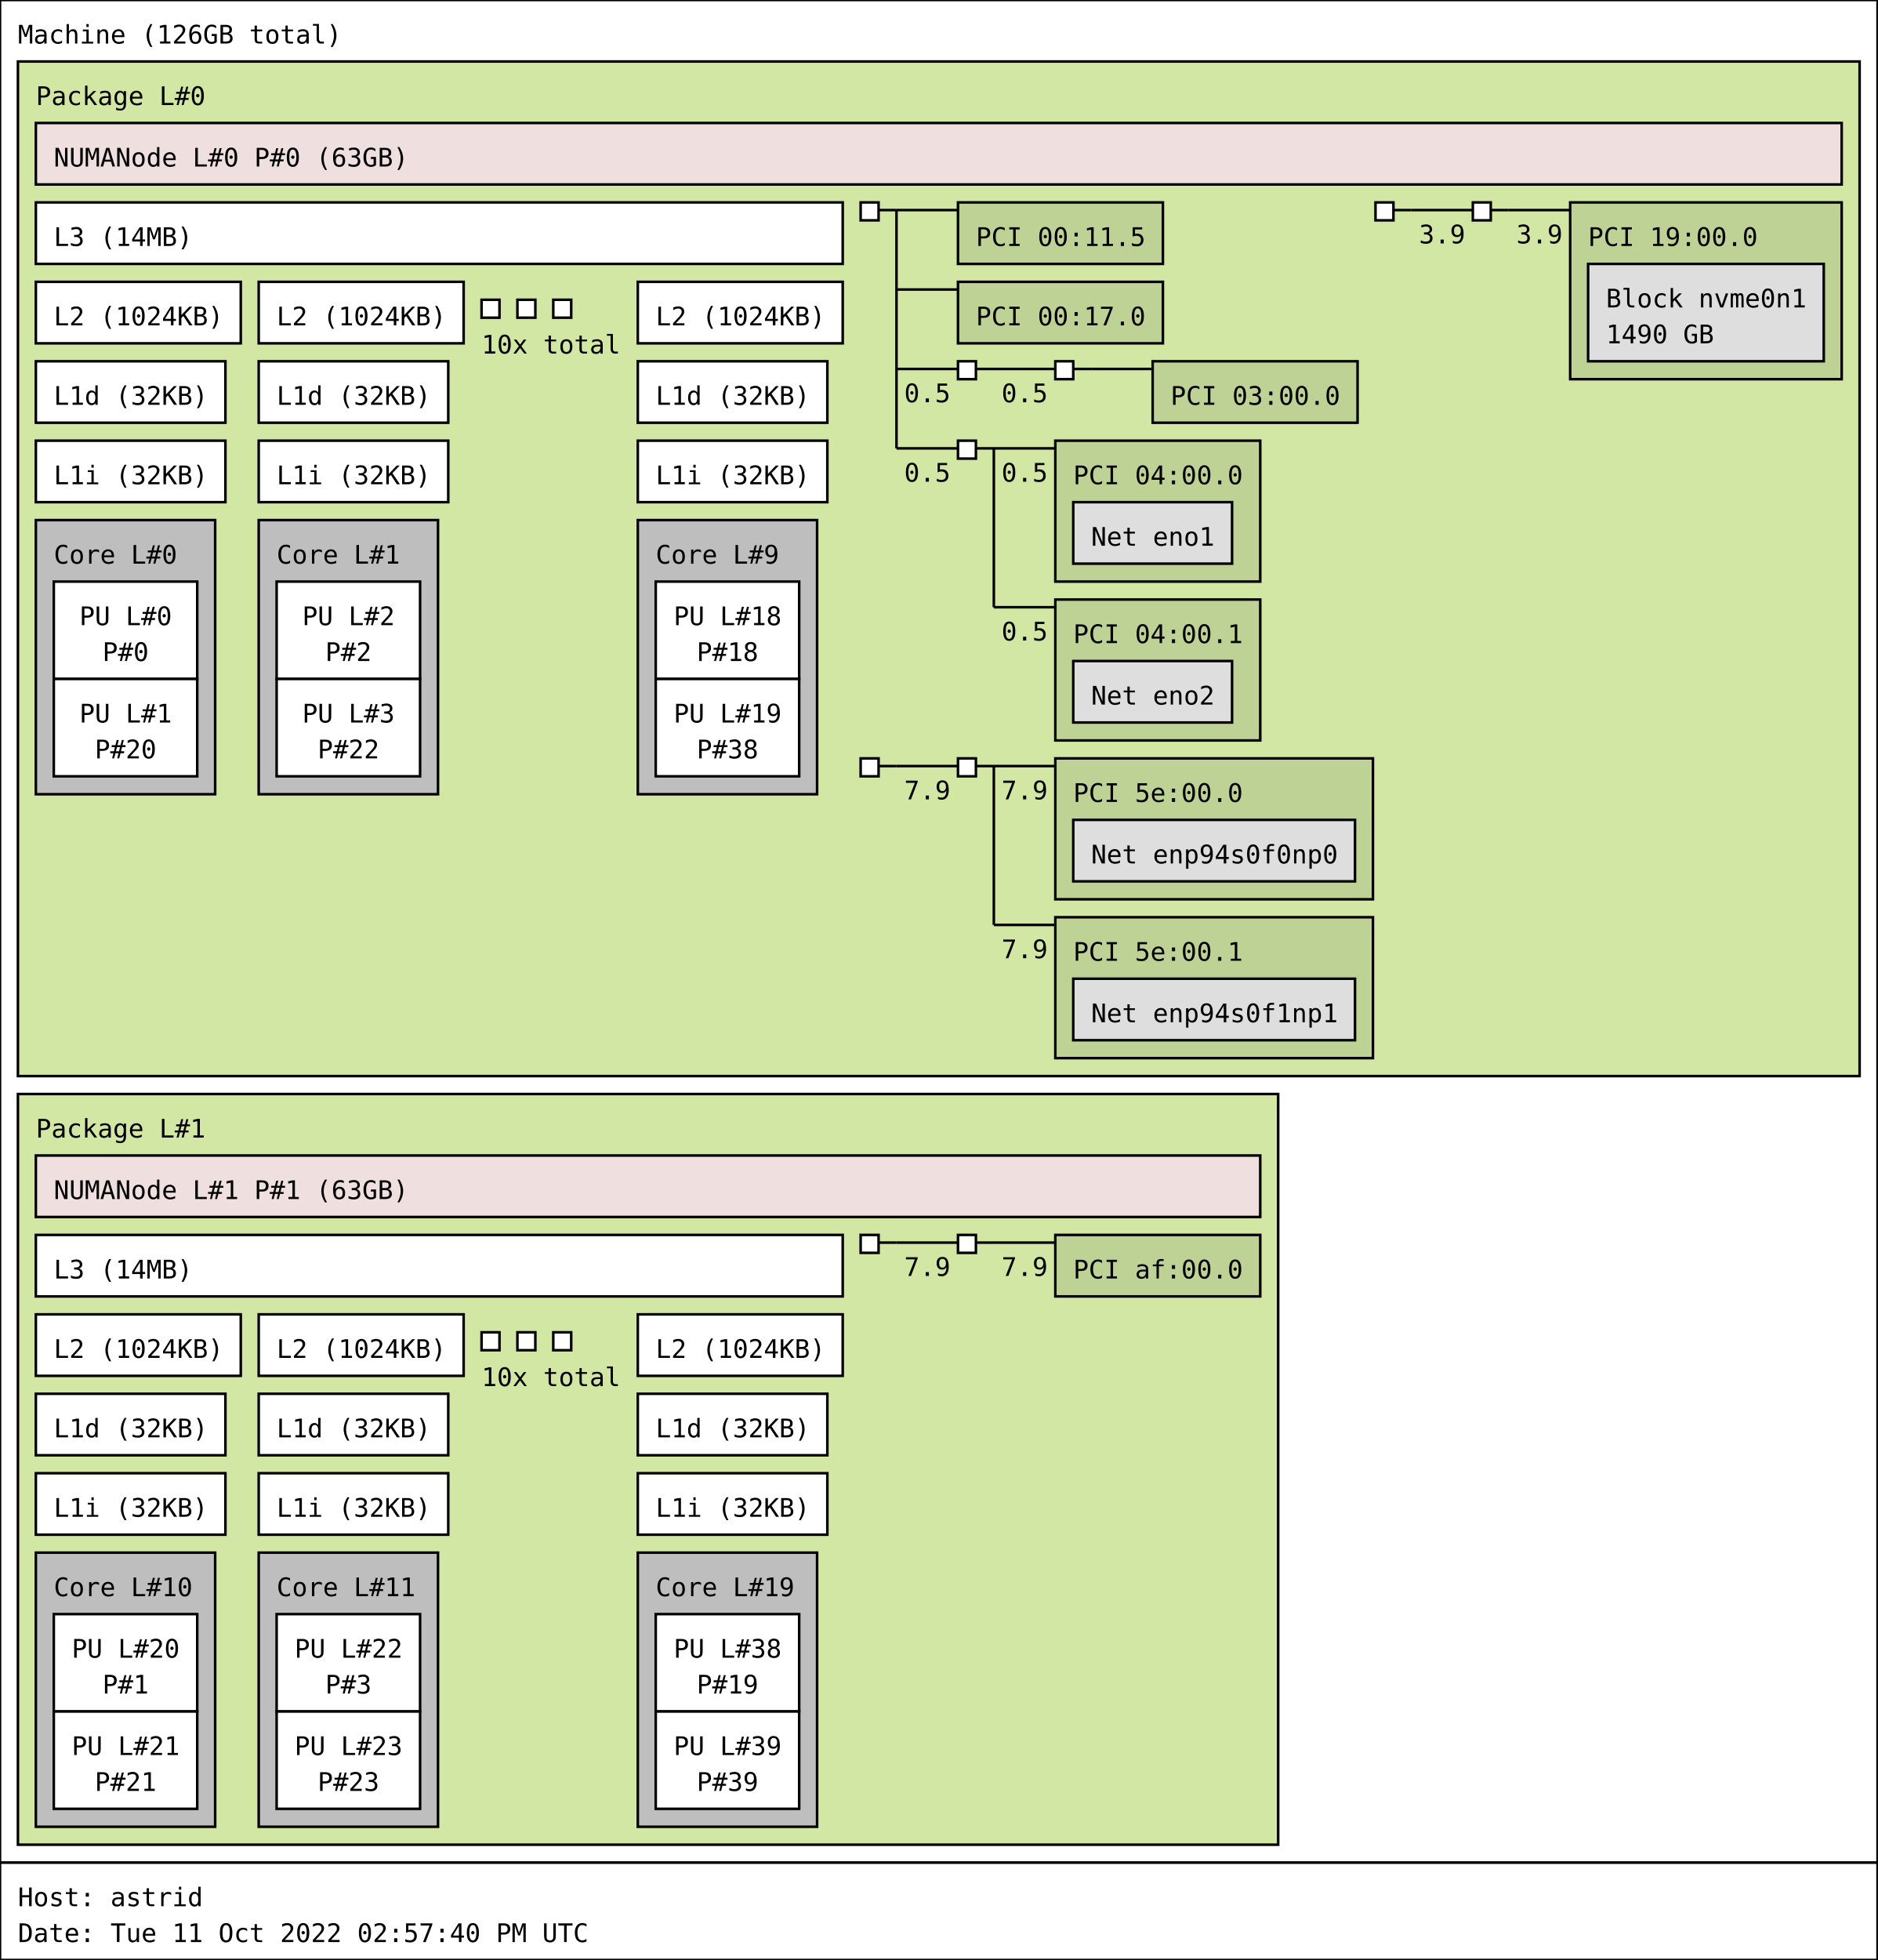
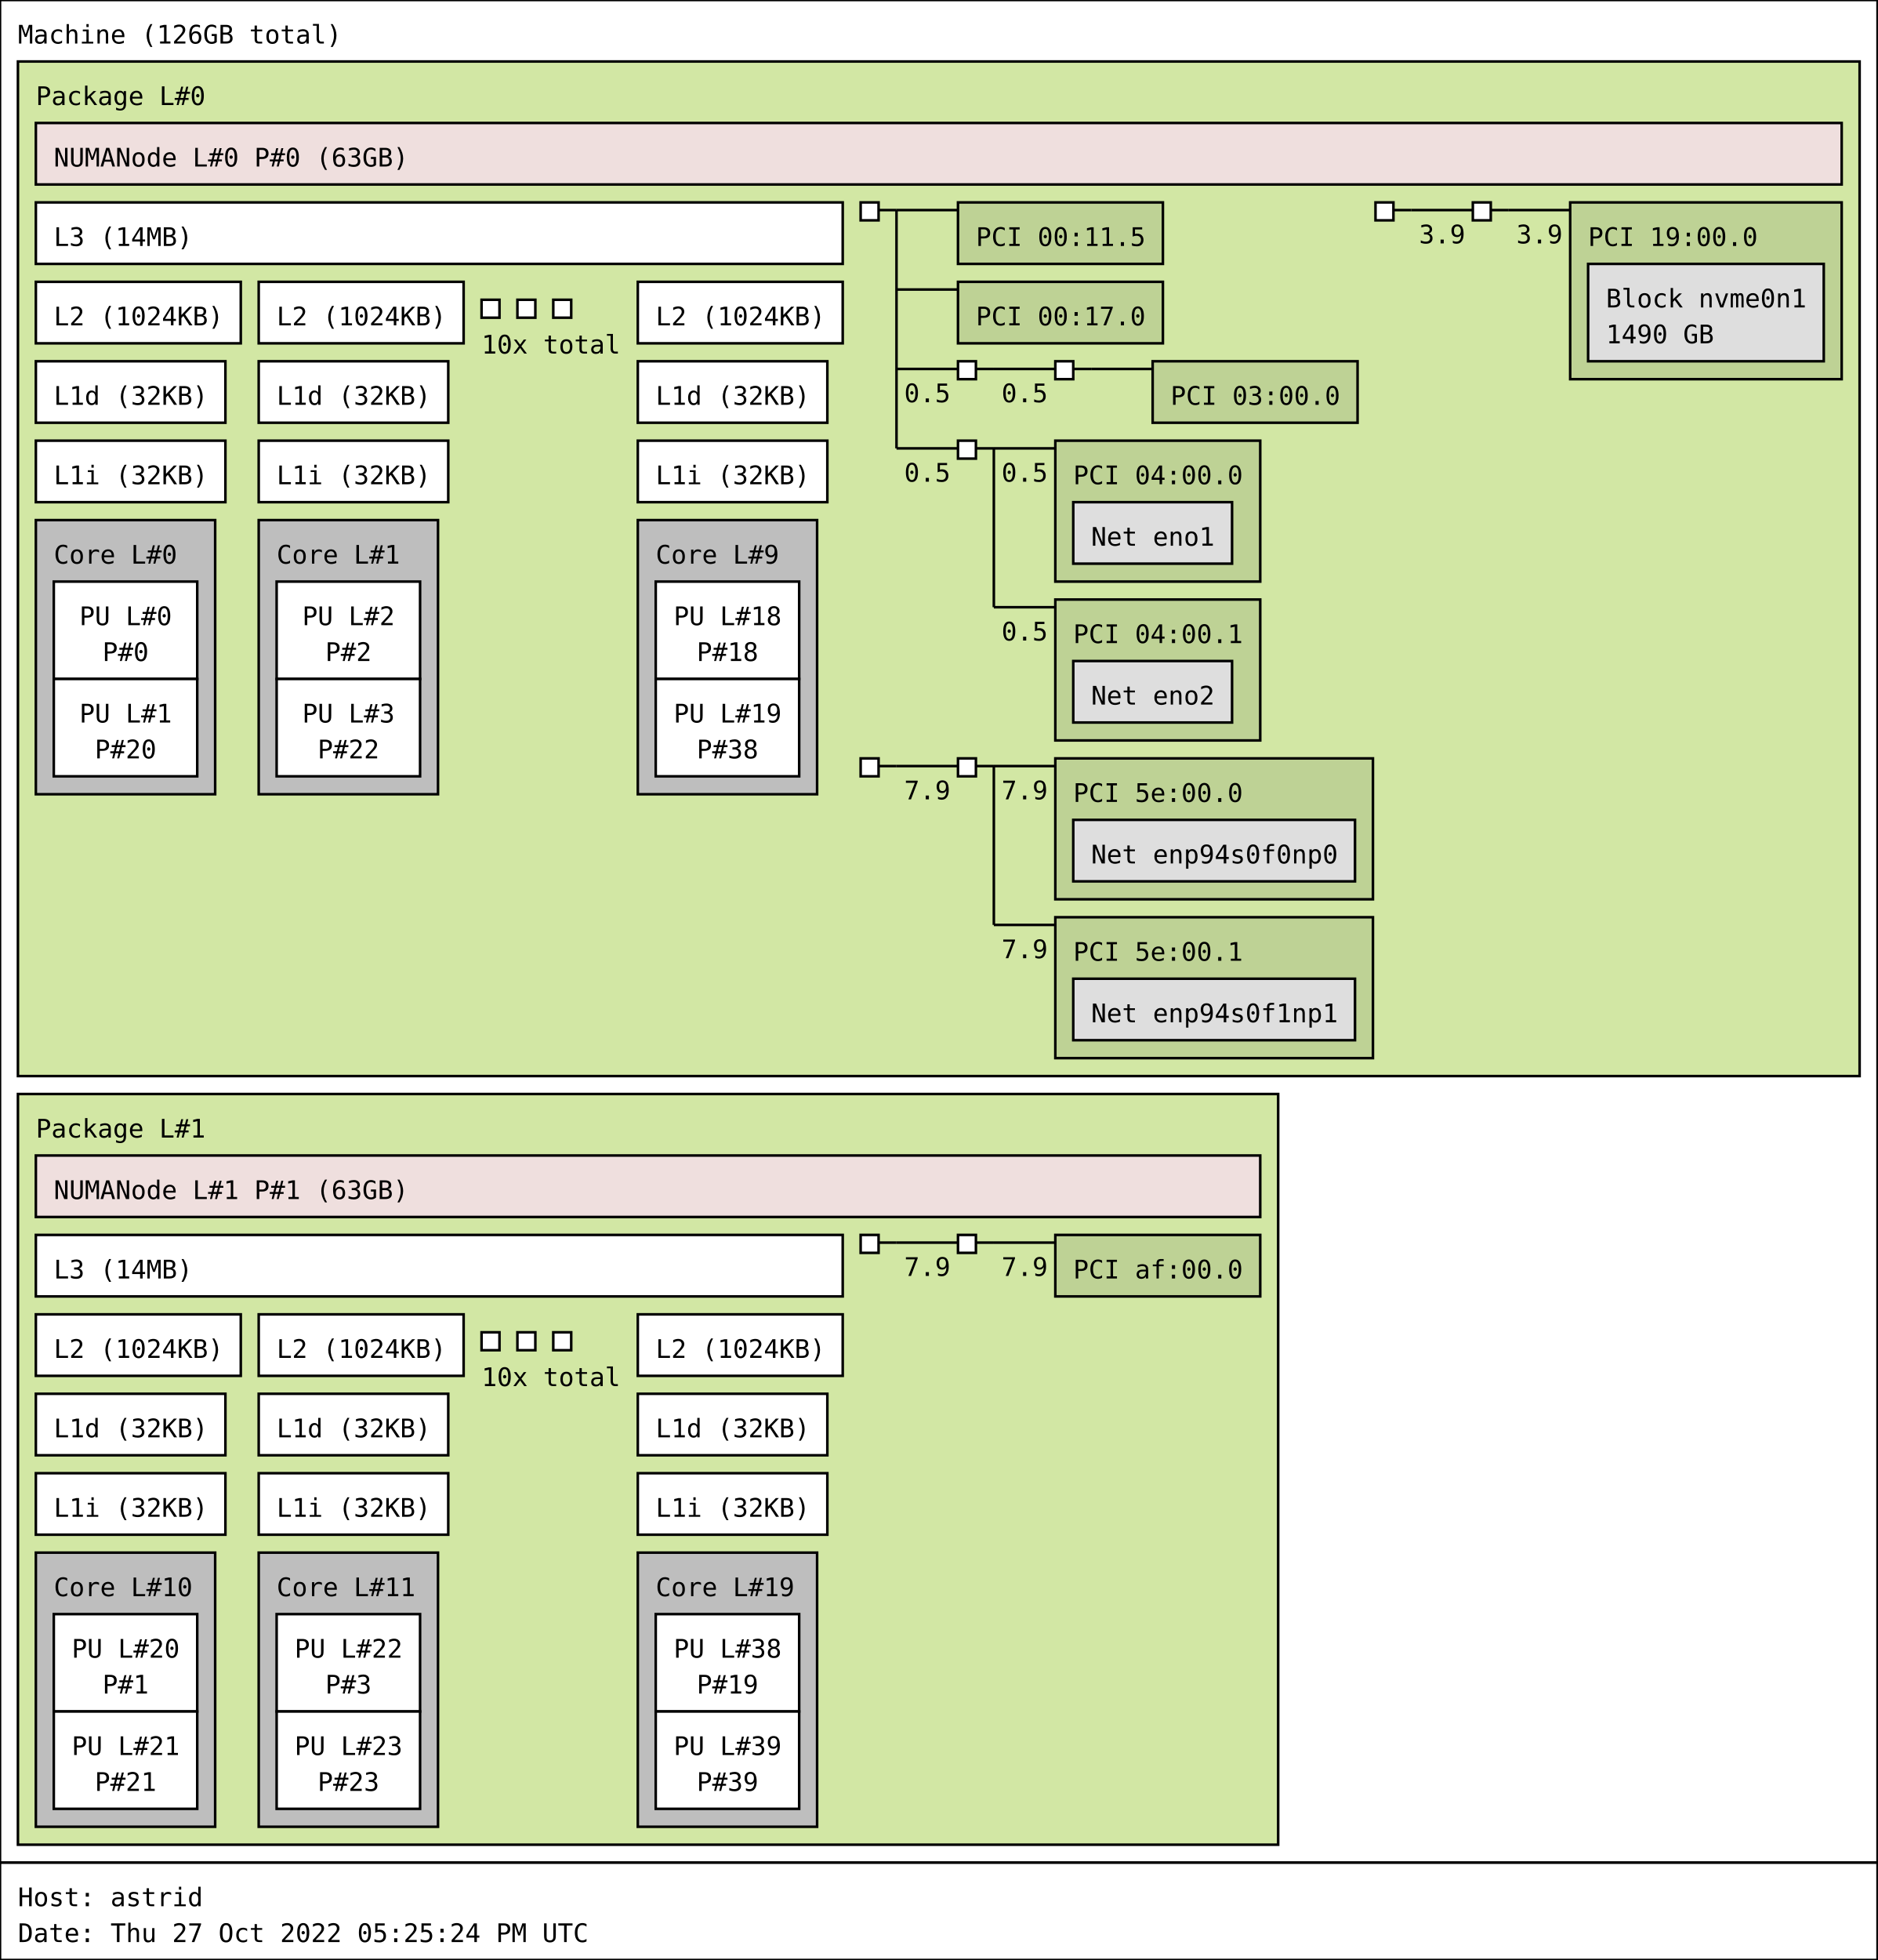
<svg xmlns="http://www.w3.org/2000/svg" width="733px" height="765px" viewBox="0 0 733px 765px" version="1.1">
  <rect id="Machine_0_rect" class="Machine" x="0" y="0" width="733" height="727" fill="rgb(255,255,255)" stroke="rgb(0,0,0)" stroke-width="1" />
  <text id="Machine_0_text" class="Machine" font-family="Monospace" x="7" y="17" fill="rgb(0,0,0)" font-size="10px">Machine (126GB total)</text>
  <rect id="Package_0_rect" class="Package" x="7" y="24" width="719" height="396" fill="rgb(210,231,164)" stroke="rgb(0,0,0)" stroke-width="1" />
  <text id="Package_0_text" class="Package" font-family="Monospace" x="14" y="41" fill="rgb(0,0,0)" font-size="10px">Package L#0</text>
  <rect id="L3_0_rect" class="L3" x="14" y="79" width="315" height="24" fill="rgb(255,255,255)" stroke="rgb(0,0,0)" stroke-width="1" />
  <text id="L3_0_text" class="L3" font-family="Monospace" x="21" y="96" fill="rgb(0,0,0)" font-size="10px">L3 (14MB)</text>
  <rect id="L2_0_rect" class="L2" x="14" y="110" width="80" height="24" fill="rgb(255,255,255)" stroke="rgb(0,0,0)" stroke-width="1" />
  <text id="L2_0_text" class="L2" font-family="Monospace" x="21" y="127" fill="rgb(0,0,0)" font-size="10px">L2 (1024KB)</text>
  <rect id="L1d_0_rect" class="L1d" x="14" y="141" width="74" height="24" fill="rgb(255,255,255)" stroke="rgb(0,0,0)" stroke-width="1" />
  <text id="L1d_0_text" class="L1d" font-family="Monospace" x="21" y="158" fill="rgb(0,0,0)" font-size="10px">L1d (32KB)</text>
  <rect id="L1i_0_rect" class="L1i" x="14" y="172" width="74" height="24" fill="rgb(255,255,255)" stroke="rgb(0,0,0)" stroke-width="1" />
  <text id="L1i_0_text" class="L1i" font-family="Monospace" x="21" y="189" fill="rgb(0,0,0)" font-size="10px">L1i (32KB)</text>
  <rect id="Core_0_rect" class="Core" x="14" y="203" width="70" height="107" fill="rgb(190,190,190)" stroke="rgb(0,0,0)" stroke-width="1" />
  <text id="Core_0_text" class="Core" font-family="Monospace" x="21" y="220" fill="rgb(0,0,0)" font-size="10px">Core L#0</text>
  <rect id="PU_0_rect" class="PU" x="21" y="227" width="56" height="38" fill="rgb(255,255,255)" stroke="rgb(0,0,0)" stroke-width="1" />
  <text id="PU_0_text" class="PU" font-family="Monospace" x="31" y="244" fill="rgb(0,0,0)" font-size="10px">PU L#0</text>
  <text id="PU_0_text_1" class="PU" font-family="Monospace" x="40" y="258" fill="rgb(0,0,0)" font-size="10px">P#0</text>
  <rect id="PU_1_rect" class="PU" x="21" y="265" width="56" height="38" fill="rgb(255,255,255)" stroke="rgb(0,0,0)" stroke-width="1" />
  <text id="PU_1_text" class="PU" font-family="Monospace" x="31" y="282" fill="rgb(0,0,0)" font-size="10px">PU L#1</text>
  <text id="PU_1_text_1" class="PU" font-family="Monospace" x="37" y="296" fill="rgb(0,0,0)" font-size="10px">P#20</text>
  <rect id="L2_1_rect" class="L2" x="101" y="110" width="80" height="24" fill="rgb(255,255,255)" stroke="rgb(0,0,0)" stroke-width="1" />
  <text id="L2_1_text" class="L2" font-family="Monospace" x="108" y="127" fill="rgb(0,0,0)" font-size="10px">L2 (1024KB)</text>
  <rect id="L1d_1_rect" class="L1d" x="101" y="141" width="74" height="24" fill="rgb(255,255,255)" stroke="rgb(0,0,0)" stroke-width="1" />
  <text id="L1d_1_text" class="L1d" font-family="Monospace" x="108" y="158" fill="rgb(0,0,0)" font-size="10px">L1d (32KB)</text>
  <rect id="L1i_1_rect" class="L1i" x="101" y="172" width="74" height="24" fill="rgb(255,255,255)" stroke="rgb(0,0,0)" stroke-width="1" />
  <text id="L1i_1_text" class="L1i" font-family="Monospace" x="108" y="189" fill="rgb(0,0,0)" font-size="10px">L1i (32KB)</text>
  <rect id="Core_1_rect" class="Core" x="101" y="203" width="70" height="107" fill="rgb(190,190,190)" stroke="rgb(0,0,0)" stroke-width="1" />
  <text id="Core_1_text" class="Core" font-family="Monospace" x="108" y="220" fill="rgb(0,0,0)" font-size="10px">Core L#1</text>
  <rect id="PU_2_rect" class="PU" x="108" y="227" width="56" height="38" fill="rgb(255,255,255)" stroke="rgb(0,0,0)" stroke-width="1" />
  <text id="PU_2_text" class="PU" font-family="Monospace" x="118" y="244" fill="rgb(0,0,0)" font-size="10px">PU L#2</text>
  <text id="PU_2_text_1" class="PU" font-family="Monospace" x="127" y="258" fill="rgb(0,0,0)" font-size="10px">P#2</text>
  <rect id="PU_3_rect" class="PU" x="108" y="265" width="56" height="38" fill="rgb(255,255,255)" stroke="rgb(0,0,0)" stroke-width="1" />
  <text id="PU_3_text" class="PU" font-family="Monospace" x="118" y="282" fill="rgb(0,0,0)" font-size="10px">PU L#3</text>
  <text id="PU_3_text_1" class="PU" font-family="Monospace" x="124" y="296" fill="rgb(0,0,0)" font-size="10px">P#22</text>
  <rect id="L2_2_rect" class="L2" x="188" y="117" width="7" height="7" fill="rgb(255,255,255)" stroke="rgb(0,0,0)" stroke-width="1" />
  <rect id="L2_2_rect" class="L2" x="202" y="117" width="7" height="7" fill="rgb(255,255,255)" stroke="rgb(0,0,0)" stroke-width="1" />
  <rect id="L2_2_rect" class="L2" x="216" y="117" width="7" height="7" fill="rgb(255,255,255)" stroke="rgb(0,0,0)" stroke-width="1" />
  <text id="L2_2_text" class="L2" font-family="Monospace" x="188" y="138" fill="rgb(0,0,0)" font-size="10px">10x total</text>
  <rect id="L2_9_rect" class="L2" x="249" y="110" width="80" height="24" fill="rgb(255,255,255)" stroke="rgb(0,0,0)" stroke-width="1" />
  <text id="L2_9_text" class="L2" font-family="Monospace" x="256" y="127" fill="rgb(0,0,0)" font-size="10px">L2 (1024KB)</text>
  <rect id="L1d_9_rect" class="L1d" x="249" y="141" width="74" height="24" fill="rgb(255,255,255)" stroke="rgb(0,0,0)" stroke-width="1" />
  <text id="L1d_9_text" class="L1d" font-family="Monospace" x="256" y="158" fill="rgb(0,0,0)" font-size="10px">L1d (32KB)</text>
  <rect id="L1i_9_rect" class="L1i" x="249" y="172" width="74" height="24" fill="rgb(255,255,255)" stroke="rgb(0,0,0)" stroke-width="1" />
  <text id="L1i_9_text" class="L1i" font-family="Monospace" x="256" y="189" fill="rgb(0,0,0)" font-size="10px">L1i (32KB)</text>
  <rect id="Core_9_rect" class="Core" x="249" y="203" width="70" height="107" fill="rgb(190,190,190)" stroke="rgb(0,0,0)" stroke-width="1" />
  <text id="Core_9_text" class="Core" font-family="Monospace" x="256" y="220" fill="rgb(0,0,0)" font-size="10px">Core L#9</text>
  <rect id="PU_18_rect" class="PU" x="256" y="227" width="56" height="38" fill="rgb(255,255,255)" stroke="rgb(0,0,0)" stroke-width="1" />
  <text id="PU_18_text" class="PU" font-family="Monospace" x="263" y="244" fill="rgb(0,0,0)" font-size="10px">PU L#18</text>
  <text id="PU_18_text_1" class="PU" font-family="Monospace" x="272" y="258" fill="rgb(0,0,0)" font-size="10px">P#18</text>
  <rect id="PU_19_rect" class="PU" x="256" y="265" width="56" height="38" fill="rgb(255,255,255)" stroke="rgb(0,0,0)" stroke-width="1" />
  <text id="PU_19_text" class="PU" font-family="Monospace" x="263" y="282" fill="rgb(0,0,0)" font-size="10px">PU L#19</text>
  <text id="PU_19_text_1" class="PU" font-family="Monospace" x="272" y="296" fill="rgb(0,0,0)" font-size="10px">P#38</text>
  <rect id="NUMANode_0_rect" class="NUMANode" x="14" y="48" width="705" height="24" fill="rgb(239,223,222)" stroke="rgb(0,0,0)" stroke-width="1" />
  <text id="NUMANode_0_text" class="NUMANode" font-family="Monospace" x="21" y="65" fill="rgb(0,0,0)" font-size="10px">NUMANode L#0 P#0 (63GB)</text>
  <rect id="HostBridge_0_rect" class="HostBridge" x="336" y="79" width="7" height="7" fill="rgb(255,255,255)" stroke="rgb(0,0,0)" stroke-width="1" />
  <line id="HostBridge_0_line" class="HostBridge" x1="343" y1="82" x2="350" y2="82" stroke="rgb(0,0,0)" stroke-width="1" />
  <line id="HostBridge_0_line_2" class="HostBridge" x1="350" y1="82" x2="374" y2="82" stroke="rgb(0,0,0)" stroke-width="1" />
  <line id="HostBridge_0_line_3" class="HostBridge" x1="350" y1="113" x2="374" y2="113" stroke="rgb(0,0,0)" stroke-width="1" />
  <line id="HostBridge_0_line_4" class="HostBridge" x1="350" y1="144" x2="374" y2="144" stroke="rgb(0,0,0)" stroke-width="1" />
  <text id="HostBridge_0_text_4" class="HostBridge" font-family="Monospace" x="353" y="157" fill="rgb(0,0,0)" font-size="10px">0.5</text>
  <line id="HostBridge_0_line_5" class="HostBridge" x1="350" y1="175" x2="374" y2="175" stroke="rgb(0,0,0)" stroke-width="1" />
  <text id="HostBridge_0_text_5" class="HostBridge" font-family="Monospace" x="353" y="188" fill="rgb(0,0,0)" font-size="10px">0.5</text>
  <line id="HostBridge_0_line_1" class="HostBridge" x1="350" y1="82" x2="350" y2="175" stroke="rgb(0,0,0)" stroke-width="1" />
  <rect id="PCI_0_rect" class="PCI" x="374" y="79" width="80" height="24" fill="rgb(190,210,149)" stroke="rgb(0,0,0)" stroke-width="1" />
  <text id="PCI_0_text" class="PCI" font-family="Monospace" x="381" y="96" fill="rgb(0,0,0)" font-size="10px">PCI 00:11.5</text>
  <rect id="PCI_1_rect" class="PCI" x="374" y="110" width="80" height="24" fill="rgb(190,210,149)" stroke="rgb(0,0,0)" stroke-width="1" />
  <text id="PCI_1_text" class="PCI" font-family="Monospace" x="381" y="127" fill="rgb(0,0,0)" font-size="10px">PCI 00:17.0</text>
  <rect id="PCIBridge_1_rect" class="PCIBridge" x="374" y="141" width="7" height="7" fill="rgb(255,255,255)" stroke="rgb(0,0,0)" stroke-width="1" />
  <line id="PCIBridge_1_line" class="PCIBridge" x1="381" y1="144" x2="388" y2="144" stroke="rgb(0,0,0)" stroke-width="1" />
  <line id="PCIBridge_1_line_2" class="PCIBridge" x1="388" y1="144" x2="412" y2="144" stroke="rgb(0,0,0)" stroke-width="1" />
  <text id="PCIBridge_1_text_2" class="PCIBridge" font-family="Monospace" x="391" y="157" fill="rgb(0,0,0)" font-size="10px">0.5</text>
  <line id="PCIBridge_1_line_1" class="PCIBridge" x1="388" y1="144" x2="388" y2="144" stroke="rgb(0,0,0)" stroke-width="1" />
  <rect id="PCIBridge_2_rect" class="PCIBridge" x="412" y="141" width="7" height="7" fill="rgb(255,255,255)" stroke="rgb(0,0,0)" stroke-width="1" />
  <line id="PCIBridge_2_line" class="PCIBridge" x1="419" y1="144" x2="426" y2="144" stroke="rgb(0,0,0)" stroke-width="1" />
  <line id="PCIBridge_2_line_2" class="PCIBridge" x1="426" y1="144" x2="450" y2="144" stroke="rgb(0,0,0)" stroke-width="1" />
  <line id="PCIBridge_2_line_1" class="PCIBridge" x1="426" y1="144" x2="426" y2="144" stroke="rgb(0,0,0)" stroke-width="1" />
  <rect id="PCI_2_rect" class="PCI" x="450" y="141" width="80" height="24" fill="rgb(190,210,149)" stroke="rgb(0,0,0)" stroke-width="1" />
  <text id="PCI_2_text" class="PCI" font-family="Monospace" x="457" y="158" fill="rgb(0,0,0)" font-size="10px">PCI 03:00.0</text>
  <rect id="PCIBridge_3_rect" class="PCIBridge" x="374" y="172" width="7" height="7" fill="rgb(255,255,255)" stroke="rgb(0,0,0)" stroke-width="1" />
  <line id="PCIBridge_3_line" class="PCIBridge" x1="381" y1="175" x2="388" y2="175" stroke="rgb(0,0,0)" stroke-width="1" />
  <line id="PCIBridge_3_line_2" class="PCIBridge" x1="388" y1="175" x2="412" y2="175" stroke="rgb(0,0,0)" stroke-width="1" />
  <text id="PCIBridge_3_text_2" class="PCIBridge" font-family="Monospace" x="391" y="188" fill="rgb(0,0,0)" font-size="10px">0.5</text>
  <line id="PCIBridge_3_line_3" class="PCIBridge" x1="388" y1="237" x2="412" y2="237" stroke="rgb(0,0,0)" stroke-width="1" />
  <text id="PCIBridge_3_text_3" class="PCIBridge" font-family="Monospace" x="391" y="250" fill="rgb(0,0,0)" font-size="10px">0.5</text>
  <line id="PCIBridge_3_line_1" class="PCIBridge" x1="388" y1="175" x2="388" y2="237" stroke="rgb(0,0,0)" stroke-width="1" />
  <rect id="PCI_3_rect" class="PCI" x="412" y="172" width="80" height="55" fill="rgb(190,210,149)" stroke="rgb(0,0,0)" stroke-width="1" />
  <text id="PCI_3_text" class="PCI" font-family="Monospace" x="419" y="189" fill="rgb(0,0,0)" font-size="10px">PCI 04:00.0</text>
  <rect id="Net_0_rect" class="Net" x="419" y="196" width="62" height="24" fill="rgb(222,222,222)" stroke="rgb(0,0,0)" stroke-width="1" />
  <text id="Net_0_text" class="Net" font-family="Monospace" x="426" y="213" fill="rgb(0,0,0)" font-size="10px">Net eno1</text>
  <rect id="PCI_4_rect" class="PCI" x="412" y="234" width="80" height="55" fill="rgb(190,210,149)" stroke="rgb(0,0,0)" stroke-width="1" />
  <text id="PCI_4_text" class="PCI" font-family="Monospace" x="419" y="251" fill="rgb(0,0,0)" font-size="10px">PCI 04:00.1</text>
  <rect id="Net_1_rect" class="Net" x="419" y="258" width="62" height="24" fill="rgb(222,222,222)" stroke="rgb(0,0,0)" stroke-width="1" />
  <text id="Net_1_text" class="Net" font-family="Monospace" x="426" y="275" fill="rgb(0,0,0)" font-size="10px">Net eno2</text>
  <rect id="HostBridge_4_rect" class="HostBridge" x="537" y="79" width="7" height="7" fill="rgb(255,255,255)" stroke="rgb(0,0,0)" stroke-width="1" />
  <line id="HostBridge_4_line" class="HostBridge" x1="544" y1="82" x2="551" y2="82" stroke="rgb(0,0,0)" stroke-width="1" />
  <line id="HostBridge_4_line_2" class="HostBridge" x1="551" y1="82" x2="575" y2="82" stroke="rgb(0,0,0)" stroke-width="1" />
  <text id="HostBridge_4_text_2" class="HostBridge" font-family="Monospace" x="554" y="95" fill="rgb(0,0,0)" font-size="10px">3.9</text>
  <line id="HostBridge_4_line_1" class="HostBridge" x1="551" y1="82" x2="551" y2="82" stroke="rgb(0,0,0)" stroke-width="1" />
  <rect id="PCIBridge_5_rect" class="PCIBridge" x="575" y="79" width="7" height="7" fill="rgb(255,255,255)" stroke="rgb(0,0,0)" stroke-width="1" />
  <line id="PCIBridge_5_line" class="PCIBridge" x1="582" y1="82" x2="589" y2="82" stroke="rgb(0,0,0)" stroke-width="1" />
  <line id="PCIBridge_5_line_2" class="PCIBridge" x1="589" y1="82" x2="613" y2="82" stroke="rgb(0,0,0)" stroke-width="1" />
  <text id="PCIBridge_5_text_2" class="PCIBridge" font-family="Monospace" x="592" y="95" fill="rgb(0,0,0)" font-size="10px">3.9</text>
  <line id="PCIBridge_5_line_1" class="PCIBridge" x1="589" y1="82" x2="589" y2="82" stroke="rgb(0,0,0)" stroke-width="1" />
  <rect id="PCI_5_rect" class="PCI" x="613" y="79" width="106" height="69" fill="rgb(190,210,149)" stroke="rgb(0,0,0)" stroke-width="1" />
  <text id="PCI_5_text" class="PCI" font-family="Monospace" x="620" y="96" fill="rgb(0,0,0)" font-size="10px">PCI 19:00.0</text>
  <rect id="Block_2_rect" class="Block" x="620" y="103" width="92" height="38" fill="rgb(222,222,222)" stroke="rgb(0,0,0)" stroke-width="1" />
  <text id="Block_2_text" class="Block" font-family="Monospace" x="627" y="120" fill="rgb(0,0,0)" font-size="10px">Block nvme0n1</text>
  <text id="Block_2_text_1" class="Block" font-family="Monospace" x="627" y="134" fill="rgb(0,0,0)" font-size="10px">1490 GB</text>
  <rect id="HostBridge_6_rect" class="HostBridge" x="336" y="296" width="7" height="7" fill="rgb(255,255,255)" stroke="rgb(0,0,0)" stroke-width="1" />
  <line id="HostBridge_6_line" class="HostBridge" x1="343" y1="299" x2="350" y2="299" stroke="rgb(0,0,0)" stroke-width="1" />
  <line id="HostBridge_6_line_2" class="HostBridge" x1="350" y1="299" x2="374" y2="299" stroke="rgb(0,0,0)" stroke-width="1" />
  <text id="HostBridge_6_text_2" class="HostBridge" font-family="Monospace" x="353" y="312" fill="rgb(0,0,0)" font-size="10px">7.9</text>
  <line id="HostBridge_6_line_1" class="HostBridge" x1="350" y1="299" x2="350" y2="299" stroke="rgb(0,0,0)" stroke-width="1" />
  <rect id="PCIBridge_7_rect" class="PCIBridge" x="374" y="296" width="7" height="7" fill="rgb(255,255,255)" stroke="rgb(0,0,0)" stroke-width="1" />
  <line id="PCIBridge_7_line" class="PCIBridge" x1="381" y1="299" x2="388" y2="299" stroke="rgb(0,0,0)" stroke-width="1" />
  <line id="PCIBridge_7_line_2" class="PCIBridge" x1="388" y1="299" x2="412" y2="299" stroke="rgb(0,0,0)" stroke-width="1" />
  <text id="PCIBridge_7_text_2" class="PCIBridge" font-family="Monospace" x="391" y="312" fill="rgb(0,0,0)" font-size="10px">7.9</text>
  <line id="PCIBridge_7_line_3" class="PCIBridge" x1="388" y1="361" x2="412" y2="361" stroke="rgb(0,0,0)" stroke-width="1" />
  <text id="PCIBridge_7_text_3" class="PCIBridge" font-family="Monospace" x="391" y="374" fill="rgb(0,0,0)" font-size="10px">7.9</text>
  <line id="PCIBridge_7_line_1" class="PCIBridge" x1="388" y1="299" x2="388" y2="361" stroke="rgb(0,0,0)" stroke-width="1" />
  <rect id="PCI_6_rect" class="PCI" x="412" y="296" width="124" height="55" fill="rgb(190,210,149)" stroke="rgb(0,0,0)" stroke-width="1" />
  <text id="PCI_6_text" class="PCI" font-family="Monospace" x="419" y="313" fill="rgb(0,0,0)" font-size="10px">PCI 5e:00.0</text>
  <rect id="Net_3_rect" class="Net" x="419" y="320" width="110" height="24" fill="rgb(222,222,222)" stroke="rgb(0,0,0)" stroke-width="1" />
  <text id="Net_3_text" class="Net" font-family="Monospace" x="426" y="337" fill="rgb(0,0,0)" font-size="10px">Net enp94s0f0np0</text>
  <rect id="PCI_7_rect" class="PCI" x="412" y="358" width="124" height="55" fill="rgb(190,210,149)" stroke="rgb(0,0,0)" stroke-width="1" />
  <text id="PCI_7_text" class="PCI" font-family="Monospace" x="419" y="375" fill="rgb(0,0,0)" font-size="10px">PCI 5e:00.1</text>
  <rect id="Net_4_rect" class="Net" x="419" y="382" width="110" height="24" fill="rgb(222,222,222)" stroke="rgb(0,0,0)" stroke-width="1" />
  <text id="Net_4_text" class="Net" font-family="Monospace" x="426" y="399" fill="rgb(0,0,0)" font-size="10px">Net enp94s0f1np1</text>
  <rect id="Package_1_rect" class="Package" x="7" y="427" width="492" height="293" fill="rgb(210,231,164)" stroke="rgb(0,0,0)" stroke-width="1" />
  <text id="Package_1_text" class="Package" font-family="Monospace" x="14" y="444" fill="rgb(0,0,0)" font-size="10px">Package L#1</text>
  <rect id="L3_1_rect" class="L3" x="14" y="482" width="315" height="24" fill="rgb(255,255,255)" stroke="rgb(0,0,0)" stroke-width="1" />
  <text id="L3_1_text" class="L3" font-family="Monospace" x="21" y="499" fill="rgb(0,0,0)" font-size="10px">L3 (14MB)</text>
  <rect id="L2_10_rect" class="L2" x="14" y="513" width="80" height="24" fill="rgb(255,255,255)" stroke="rgb(0,0,0)" stroke-width="1" />
  <text id="L2_10_text" class="L2" font-family="Monospace" x="21" y="530" fill="rgb(0,0,0)" font-size="10px">L2 (1024KB)</text>
  <rect id="L1d_10_rect" class="L1d" x="14" y="544" width="74" height="24" fill="rgb(255,255,255)" stroke="rgb(0,0,0)" stroke-width="1" />
  <text id="L1d_10_text" class="L1d" font-family="Monospace" x="21" y="561" fill="rgb(0,0,0)" font-size="10px">L1d (32KB)</text>
  <rect id="L1i_10_rect" class="L1i" x="14" y="575" width="74" height="24" fill="rgb(255,255,255)" stroke="rgb(0,0,0)" stroke-width="1" />
  <text id="L1i_10_text" class="L1i" font-family="Monospace" x="21" y="592" fill="rgb(0,0,0)" font-size="10px">L1i (32KB)</text>
  <rect id="Core_10_rect" class="Core" x="14" y="606" width="70" height="107" fill="rgb(190,190,190)" stroke="rgb(0,0,0)" stroke-width="1" />
  <text id="Core_10_text" class="Core" font-family="Monospace" x="21" y="623" fill="rgb(0,0,0)" font-size="10px">Core L#10</text>
  <rect id="PU_20_rect" class="PU" x="21" y="630" width="56" height="38" fill="rgb(255,255,255)" stroke="rgb(0,0,0)" stroke-width="1" />
  <text id="PU_20_text" class="PU" font-family="Monospace" x="28" y="647" fill="rgb(0,0,0)" font-size="10px">PU L#20</text>
  <text id="PU_20_text_1" class="PU" font-family="Monospace" x="40" y="661" fill="rgb(0,0,0)" font-size="10px">P#1</text>
  <rect id="PU_21_rect" class="PU" x="21" y="668" width="56" height="38" fill="rgb(255,255,255)" stroke="rgb(0,0,0)" stroke-width="1" />
  <text id="PU_21_text" class="PU" font-family="Monospace" x="28" y="685" fill="rgb(0,0,0)" font-size="10px">PU L#21</text>
  <text id="PU_21_text_1" class="PU" font-family="Monospace" x="37" y="699" fill="rgb(0,0,0)" font-size="10px">P#21</text>
  <rect id="L2_11_rect" class="L2" x="101" y="513" width="80" height="24" fill="rgb(255,255,255)" stroke="rgb(0,0,0)" stroke-width="1" />
  <text id="L2_11_text" class="L2" font-family="Monospace" x="108" y="530" fill="rgb(0,0,0)" font-size="10px">L2 (1024KB)</text>
  <rect id="L1d_11_rect" class="L1d" x="101" y="544" width="74" height="24" fill="rgb(255,255,255)" stroke="rgb(0,0,0)" stroke-width="1" />
  <text id="L1d_11_text" class="L1d" font-family="Monospace" x="108" y="561" fill="rgb(0,0,0)" font-size="10px">L1d (32KB)</text>
  <rect id="L1i_11_rect" class="L1i" x="101" y="575" width="74" height="24" fill="rgb(255,255,255)" stroke="rgb(0,0,0)" stroke-width="1" />
  <text id="L1i_11_text" class="L1i" font-family="Monospace" x="108" y="592" fill="rgb(0,0,0)" font-size="10px">L1i (32KB)</text>
  <rect id="Core_11_rect" class="Core" x="101" y="606" width="70" height="107" fill="rgb(190,190,190)" stroke="rgb(0,0,0)" stroke-width="1" />
  <text id="Core_11_text" class="Core" font-family="Monospace" x="108" y="623" fill="rgb(0,0,0)" font-size="10px">Core L#11</text>
  <rect id="PU_22_rect" class="PU" x="108" y="630" width="56" height="38" fill="rgb(255,255,255)" stroke="rgb(0,0,0)" stroke-width="1" />
  <text id="PU_22_text" class="PU" font-family="Monospace" x="115" y="647" fill="rgb(0,0,0)" font-size="10px">PU L#22</text>
  <text id="PU_22_text_1" class="PU" font-family="Monospace" x="127" y="661" fill="rgb(0,0,0)" font-size="10px">P#3</text>
  <rect id="PU_23_rect" class="PU" x="108" y="668" width="56" height="38" fill="rgb(255,255,255)" stroke="rgb(0,0,0)" stroke-width="1" />
  <text id="PU_23_text" class="PU" font-family="Monospace" x="115" y="685" fill="rgb(0,0,0)" font-size="10px">PU L#23</text>
  <text id="PU_23_text_1" class="PU" font-family="Monospace" x="124" y="699" fill="rgb(0,0,0)" font-size="10px">P#23</text>
  <rect id="L2_12_rect" class="L2" x="188" y="520" width="7" height="7" fill="rgb(255,255,255)" stroke="rgb(0,0,0)" stroke-width="1" />
  <rect id="L2_12_rect" class="L2" x="202" y="520" width="7" height="7" fill="rgb(255,255,255)" stroke="rgb(0,0,0)" stroke-width="1" />
  <rect id="L2_12_rect" class="L2" x="216" y="520" width="7" height="7" fill="rgb(255,255,255)" stroke="rgb(0,0,0)" stroke-width="1" />
  <text id="L2_12_text" class="L2" font-family="Monospace" x="188" y="541" fill="rgb(0,0,0)" font-size="10px">10x total</text>
  <rect id="L2_19_rect" class="L2" x="249" y="513" width="80" height="24" fill="rgb(255,255,255)" stroke="rgb(0,0,0)" stroke-width="1" />
  <text id="L2_19_text" class="L2" font-family="Monospace" x="256" y="530" fill="rgb(0,0,0)" font-size="10px">L2 (1024KB)</text>
  <rect id="L1d_19_rect" class="L1d" x="249" y="544" width="74" height="24" fill="rgb(255,255,255)" stroke="rgb(0,0,0)" stroke-width="1" />
  <text id="L1d_19_text" class="L1d" font-family="Monospace" x="256" y="561" fill="rgb(0,0,0)" font-size="10px">L1d (32KB)</text>
  <rect id="L1i_19_rect" class="L1i" x="249" y="575" width="74" height="24" fill="rgb(255,255,255)" stroke="rgb(0,0,0)" stroke-width="1" />
  <text id="L1i_19_text" class="L1i" font-family="Monospace" x="256" y="592" fill="rgb(0,0,0)" font-size="10px">L1i (32KB)</text>
  <rect id="Core_19_rect" class="Core" x="249" y="606" width="70" height="107" fill="rgb(190,190,190)" stroke="rgb(0,0,0)" stroke-width="1" />
  <text id="Core_19_text" class="Core" font-family="Monospace" x="256" y="623" fill="rgb(0,0,0)" font-size="10px">Core L#19</text>
  <rect id="PU_38_rect" class="PU" x="256" y="630" width="56" height="38" fill="rgb(255,255,255)" stroke="rgb(0,0,0)" stroke-width="1" />
  <text id="PU_38_text" class="PU" font-family="Monospace" x="263" y="647" fill="rgb(0,0,0)" font-size="10px">PU L#38</text>
  <text id="PU_38_text_1" class="PU" font-family="Monospace" x="272" y="661" fill="rgb(0,0,0)" font-size="10px">P#19</text>
  <rect id="PU_39_rect" class="PU" x="256" y="668" width="56" height="38" fill="rgb(255,255,255)" stroke="rgb(0,0,0)" stroke-width="1" />
  <text id="PU_39_text" class="PU" font-family="Monospace" x="263" y="685" fill="rgb(0,0,0)" font-size="10px">PU L#39</text>
  <text id="PU_39_text_1" class="PU" font-family="Monospace" x="272" y="699" fill="rgb(0,0,0)" font-size="10px">P#39</text>
  <rect id="NUMANode_1_rect" class="NUMANode" x="14" y="451" width="478" height="24" fill="rgb(239,223,222)" stroke="rgb(0,0,0)" stroke-width="1" />
  <text id="NUMANode_1_text" class="NUMANode" font-family="Monospace" x="21" y="468" fill="rgb(0,0,0)" font-size="10px">NUMANode L#1 P#1 (63GB)</text>
  <rect id="HostBridge_8_rect" class="HostBridge" x="336" y="482" width="7" height="7" fill="rgb(255,255,255)" stroke="rgb(0,0,0)" stroke-width="1" />
  <line id="HostBridge_8_line" class="HostBridge" x1="343" y1="485" x2="350" y2="485" stroke="rgb(0,0,0)" stroke-width="1" />
  <line id="HostBridge_8_line_2" class="HostBridge" x1="350" y1="485" x2="374" y2="485" stroke="rgb(0,0,0)" stroke-width="1" />
  <text id="HostBridge_8_text_2" class="HostBridge" font-family="Monospace" x="353" y="498" fill="rgb(0,0,0)" font-size="10px">7.9</text>
  <line id="HostBridge_8_line_1" class="HostBridge" x1="350" y1="485" x2="350" y2="485" stroke="rgb(0,0,0)" stroke-width="1" />
  <rect id="PCIBridge_9_rect" class="PCIBridge" x="374" y="482" width="7" height="7" fill="rgb(255,255,255)" stroke="rgb(0,0,0)" stroke-width="1" />
  <line id="PCIBridge_9_line" class="PCIBridge" x1="381" y1="485" x2="388" y2="485" stroke="rgb(0,0,0)" stroke-width="1" />
  <line id="PCIBridge_9_line_2" class="PCIBridge" x1="388" y1="485" x2="412" y2="485" stroke="rgb(0,0,0)" stroke-width="1" />
  <text id="PCIBridge_9_text_2" class="PCIBridge" font-family="Monospace" x="391" y="498" fill="rgb(0,0,0)" font-size="10px">7.9</text>
  <line id="PCIBridge_9_line_1" class="PCIBridge" x1="388" y1="485" x2="388" y2="485" stroke="rgb(0,0,0)" stroke-width="1" />
  <rect id="PCI_8_rect" class="PCI" x="412" y="482" width="80" height="24" fill="rgb(190,210,149)" stroke="rgb(0,0,0)" stroke-width="1" />
  <text id="PCI_8_text" class="PCI" font-family="Monospace" x="419" y="499" fill="rgb(0,0,0)" font-size="10px">PCI af:00.0</text>
  <rect id="anon_rect" x="0" y="727" width="733" height="38" fill="rgb(255,255,255)" stroke="rgb(0,0,0)" stroke-width="1" />
  <text id="anon_text" font-family="Monospace" x="7" y="744" fill="rgb(0,0,0)" font-size="10px">Host: astrid</text>
-   <text id="anon_text_1" font-family="Monospace" x="7" y="758" fill="rgb(0,0,0)" font-size="10px">Date: Tue 11 Oct 2022 02:57:40 PM UTC</text>
+   <text id="anon_text_1" font-family="Monospace" x="7" y="758" fill="rgb(0,0,0)" font-size="10px">Date: Thu 27 Oct 2022 05:25:24 PM UTC</text>
</svg>
